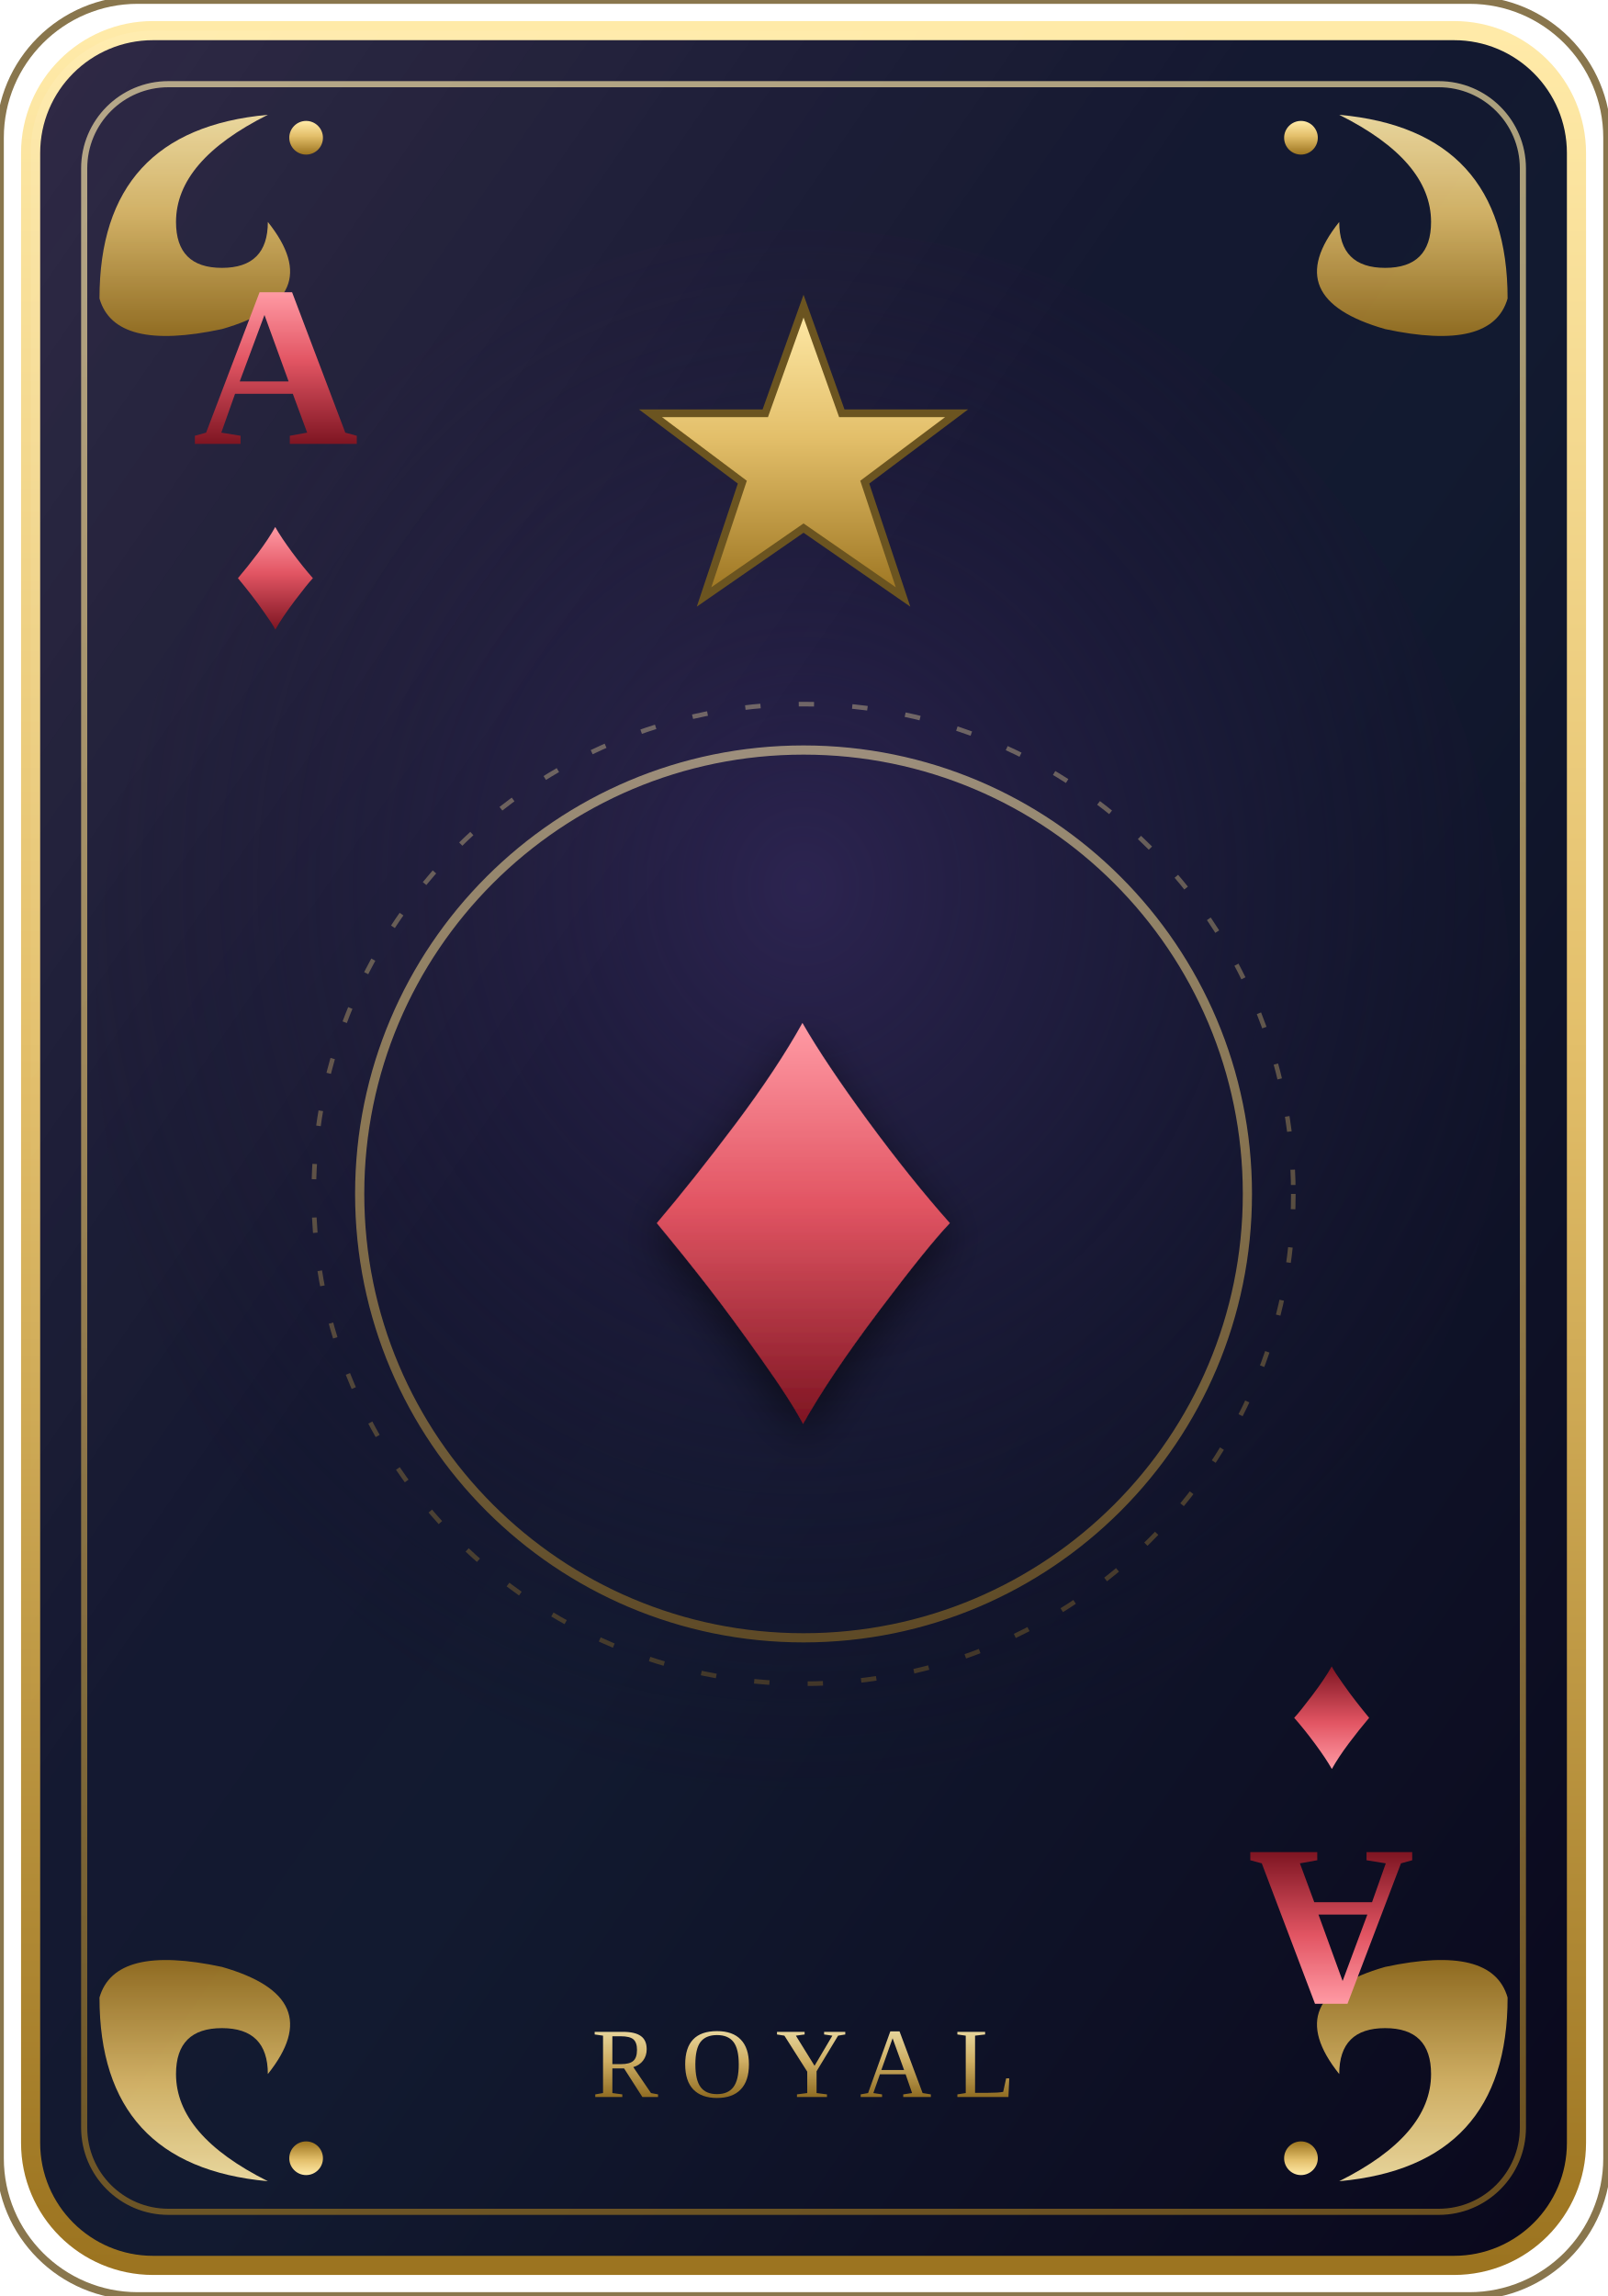
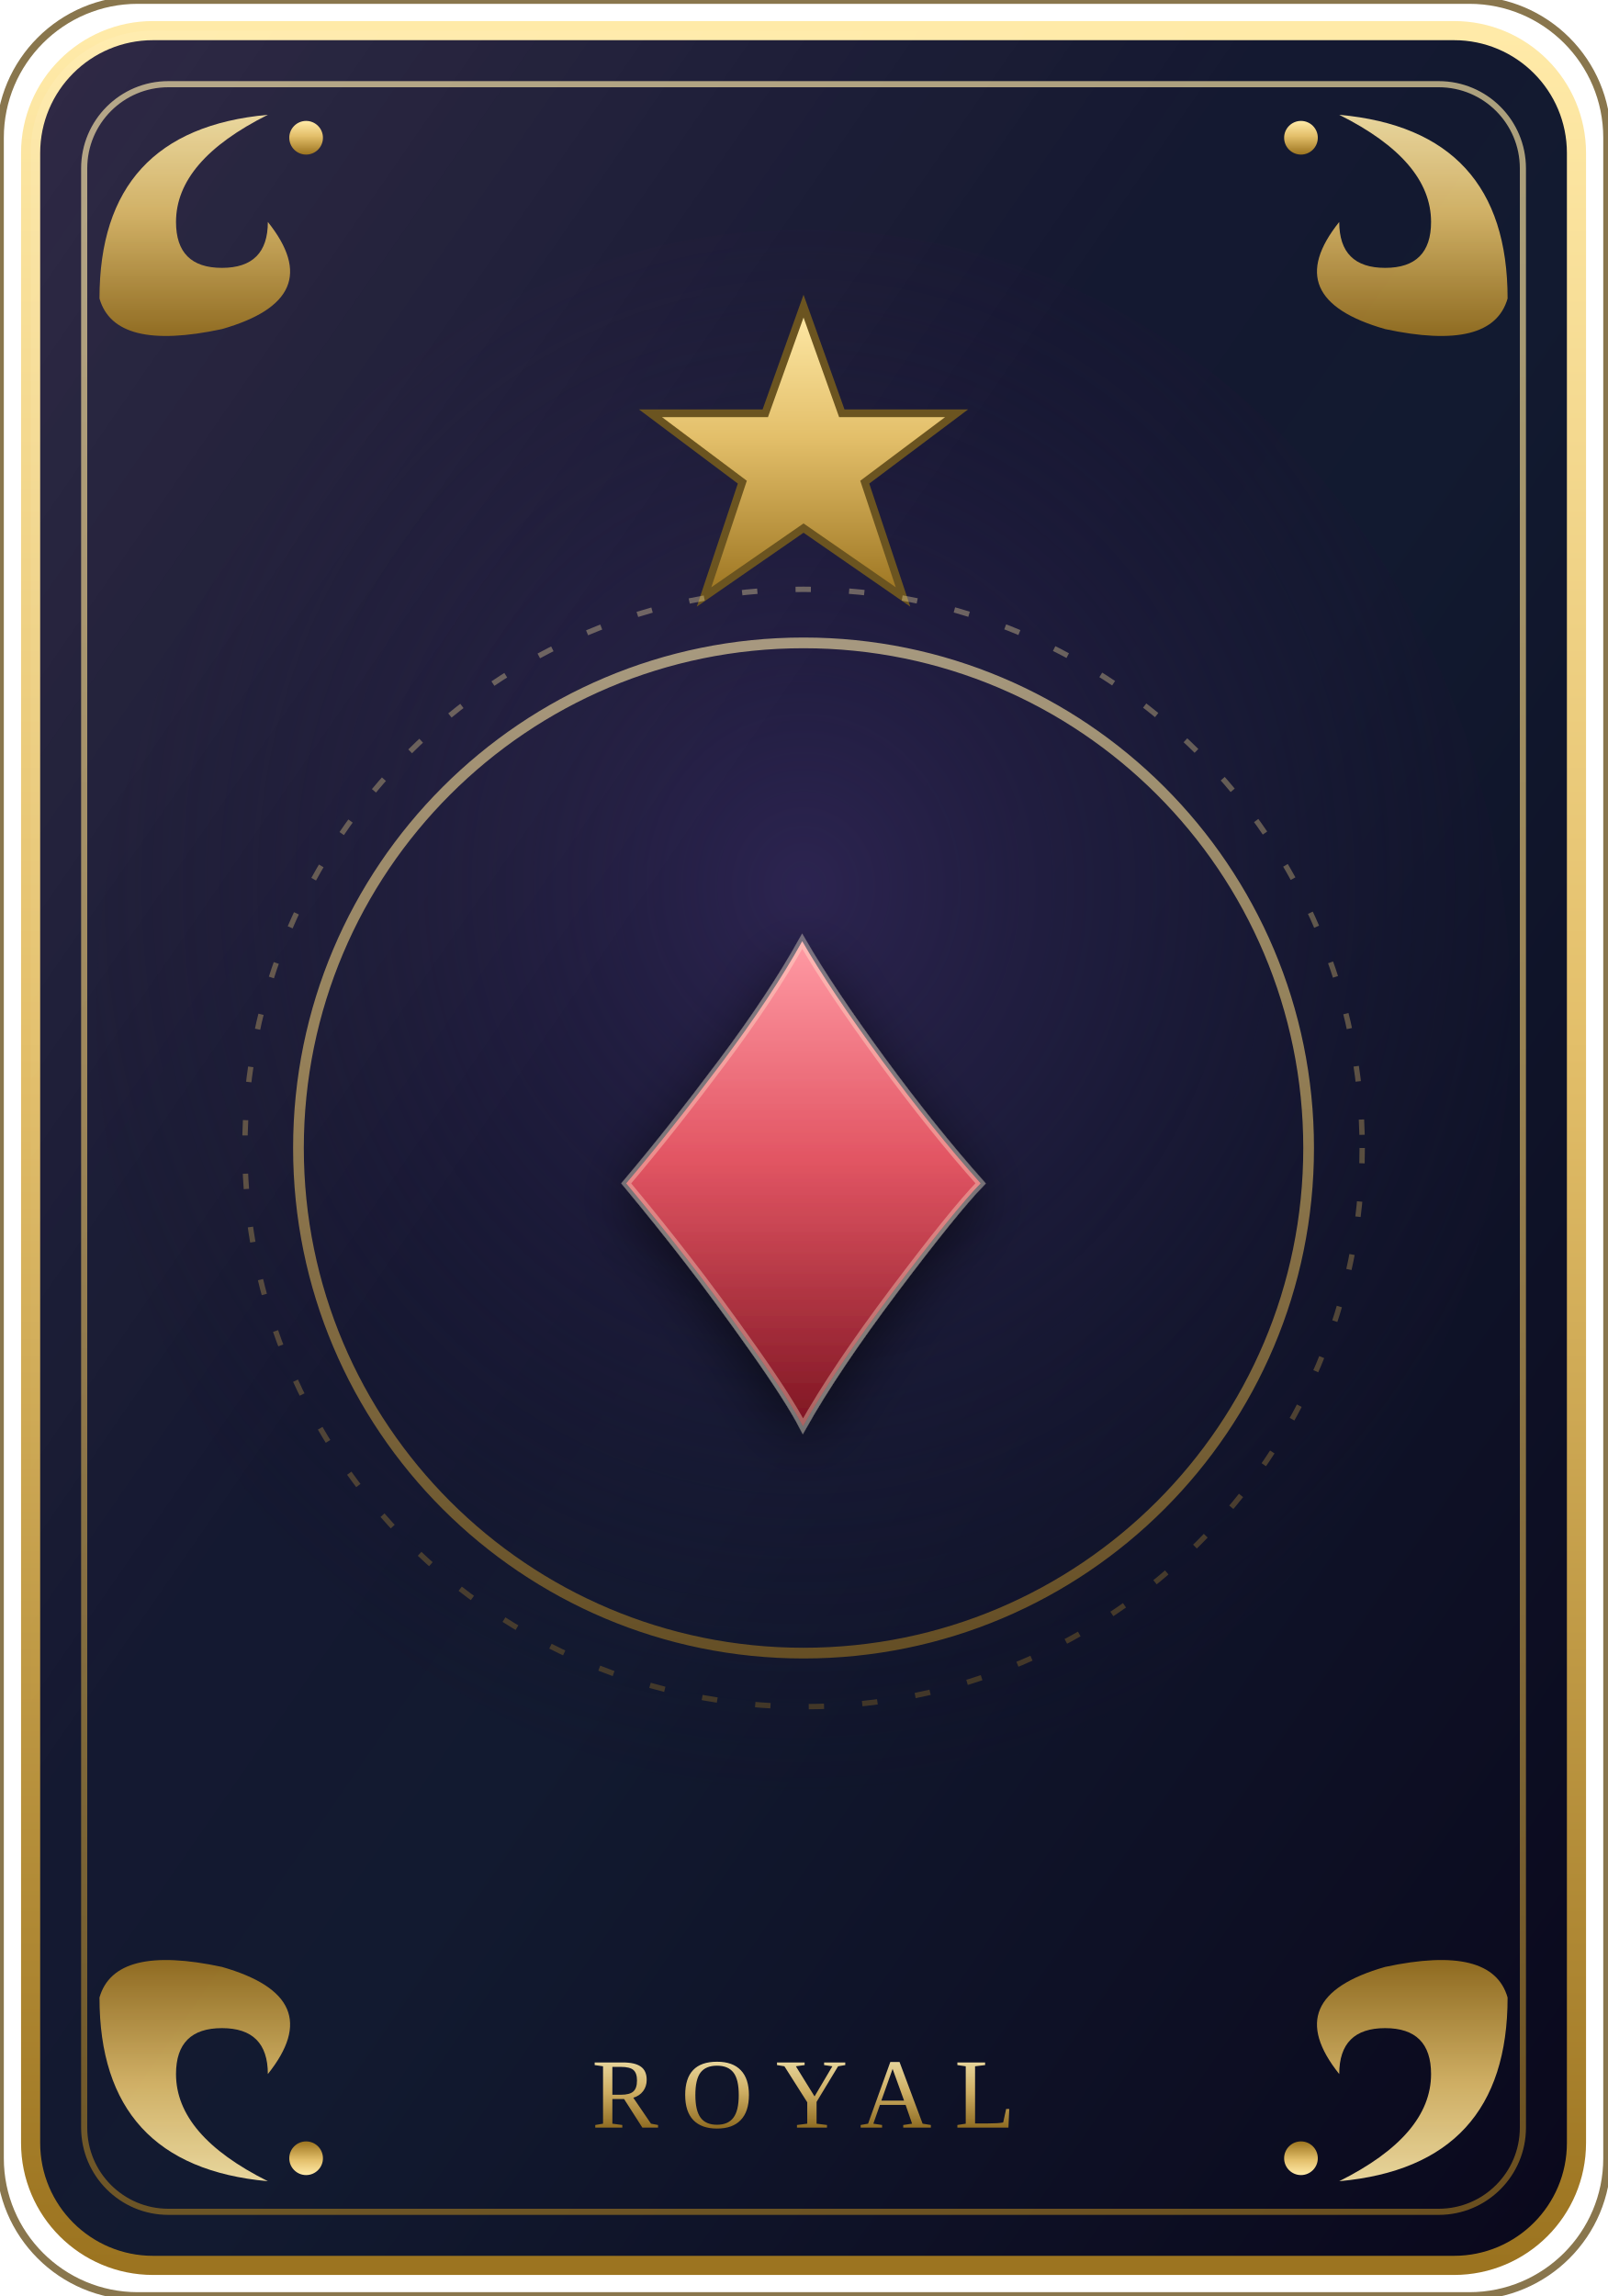
<svg xmlns="http://www.w3.org/2000/svg" viewBox="0 0 210 300">
  <defs>
    <linearGradient id="bg" x1="0" y1="0" x2="1" y2="1">
      <stop offset="0" stop-color="#1b1533" />
      <stop offset="0.55" stop-color="#121a30" />
      <stop offset="1" stop-color="#0a081c" />
    </linearGradient>
    <linearGradient id="gold" x1="0" y1="0" x2="0" y2="1">
      <stop offset="0" stop-color="#ffeaa8" />
      <stop offset="0.45" stop-color="#e3bf6a" />
      <stop offset="1" stop-color="#9c7420" />
    </linearGradient>
    <linearGradient id="ruby" x1="0" y1="0" x2="0" y2="1">
      <stop offset="0" stop-color="#ff9aa4" />
      <stop offset="0.45" stop-color="#e25563" />
      <stop offset="1" stop-color="#7e1522" />
    </linearGradient>
    <radialGradient id="glow" cx="0.5" cy="0.42" r="0.62">
      <stop offset="0" stop-color="#2c2450" />
      <stop offset="1" stop-color="rgba(20,16,40,0)" />
    </radialGradient>
    <linearGradient id="sheen" x1="0" y1="0" x2="1" y2="1">
      <stop offset="0" stop-color="rgba(255,255,255,0.09)" />
      <stop offset="0.4" stop-color="rgba(255,255,255,0)" />
    </linearGradient>
    <g id="flr">
      <path d="M0 26 Q0 4 22 2 Q10 8 10 16 Q10 22 16 22 Q22 22 22 16 Q30 26 16 30 Q2 33 0 26Z" fill="url(#gold)" opacity="0.9" />
      <circle cx="27" cy="5" r="2.2" fill="url(#gold)" />
    </g>
  </defs>
  <rect x="4" y="4" width="202" height="292" rx="16" fill="url(#bg)" stroke="url(#gold)" stroke-width="2.5" />
  <rect x="0" y="0" width="210" height="300" rx="18" fill="none" stroke="#6b5420" stroke-width="1" opacity="0.8" />
  <rect x="11" y="11" width="188" height="278" rx="11" fill="none" stroke="url(#gold)" stroke-width="0.8" opacity="0.65" />
  <ellipse cx="105" cy="132" rx="92.4" ry="102" fill="url(#glow)" />
  <rect x="4" y="4" width="202" height="292" rx="16" fill="url(#sheen)" />
  <use href="#flr" transform="translate(13,13)" />
  <use href="#flr" transform="translate(197,13) scale(-1,1)" />
  <use href="#flr" transform="translate(13,287) scale(1,-1)" />
  <use href="#flr" transform="translate(197,287) scale(-1,-1)" />
  <g transform="translate(105,60)" fill="url(#gold)">
    <path d="M0 -20 L5 -6 L20 -6 L8 3 L13 18 L0 9 L-13 18 L-8 3 L-20 -6 L-5 -6 Z" stroke="#6b5420" stroke-width="1" />
  </g>
-   <circle cx="105" cy="156" r="58" fill="none" stroke="url(#gold)" stroke-width="1.2" opacity="0.55" />
-   <circle cx="105" cy="156" r="64" fill="none" stroke="url(#gold)" stroke-width="0.6" opacity="0.35" stroke-dasharray="2 5" />
-   <text x="105" y="156" font-size="86" text-anchor="middle" dominant-baseline="central" fill="url(#ruby)" style="filter:drop-shadow(0 2px 3px rgba(0,0,0,0.55))">♦</text>
-   <text x="105" y="274" font-size="13" text-anchor="middle" fill="url(#gold)" opacity="0.9" font-family="Georgia, 'Times New Roman', serif" letter-spacing="3">ROYAL</text>
-   <g transform="translate(36,58)" text-anchor="middle">
-     <text y="0" font-size="30" font-weight="bold" font-family="Georgia, 'Times New Roman', serif" fill="url(#ruby)">A</text>
-     <text y="24" font-size="22" fill="url(#ruby)">♦</text>
-   </g>
-   <g transform="translate(174,242) rotate(180)" text-anchor="middle">
-     <text y="0" font-size="30" font-weight="bold" font-family="Georgia, 'Times New Roman', serif" fill="url(#ruby)">A</text>
-     <text y="24" font-size="22" fill="url(#ruby)">♦</text>
-   </g>
+   <circle cx="105" cy="150" r="66" fill="none" stroke="url(#gold)" stroke-width="1.4" opacity="0.6" />
+   <circle cx="105" cy="150" r="73" fill="none" stroke="url(#gold)" stroke-width="0.7" opacity="0.35" stroke-dasharray="2 5" />
+   <text x="105" y="150" font-size="104" text-anchor="middle" dominant-baseline="central" fill="url(#ruby)" stroke="rgba(255,244,214,0.35)" stroke-width="1" style="filter:drop-shadow(0 2px 4px rgba(0,0,0,0.6))">♦</text>
+   <text x="105" y="278" font-size="13" text-anchor="middle" fill="url(#gold)" opacity="0.9" font-family="Georgia, 'Times New Roman', serif" letter-spacing="3">ROYAL</text>
</svg>
